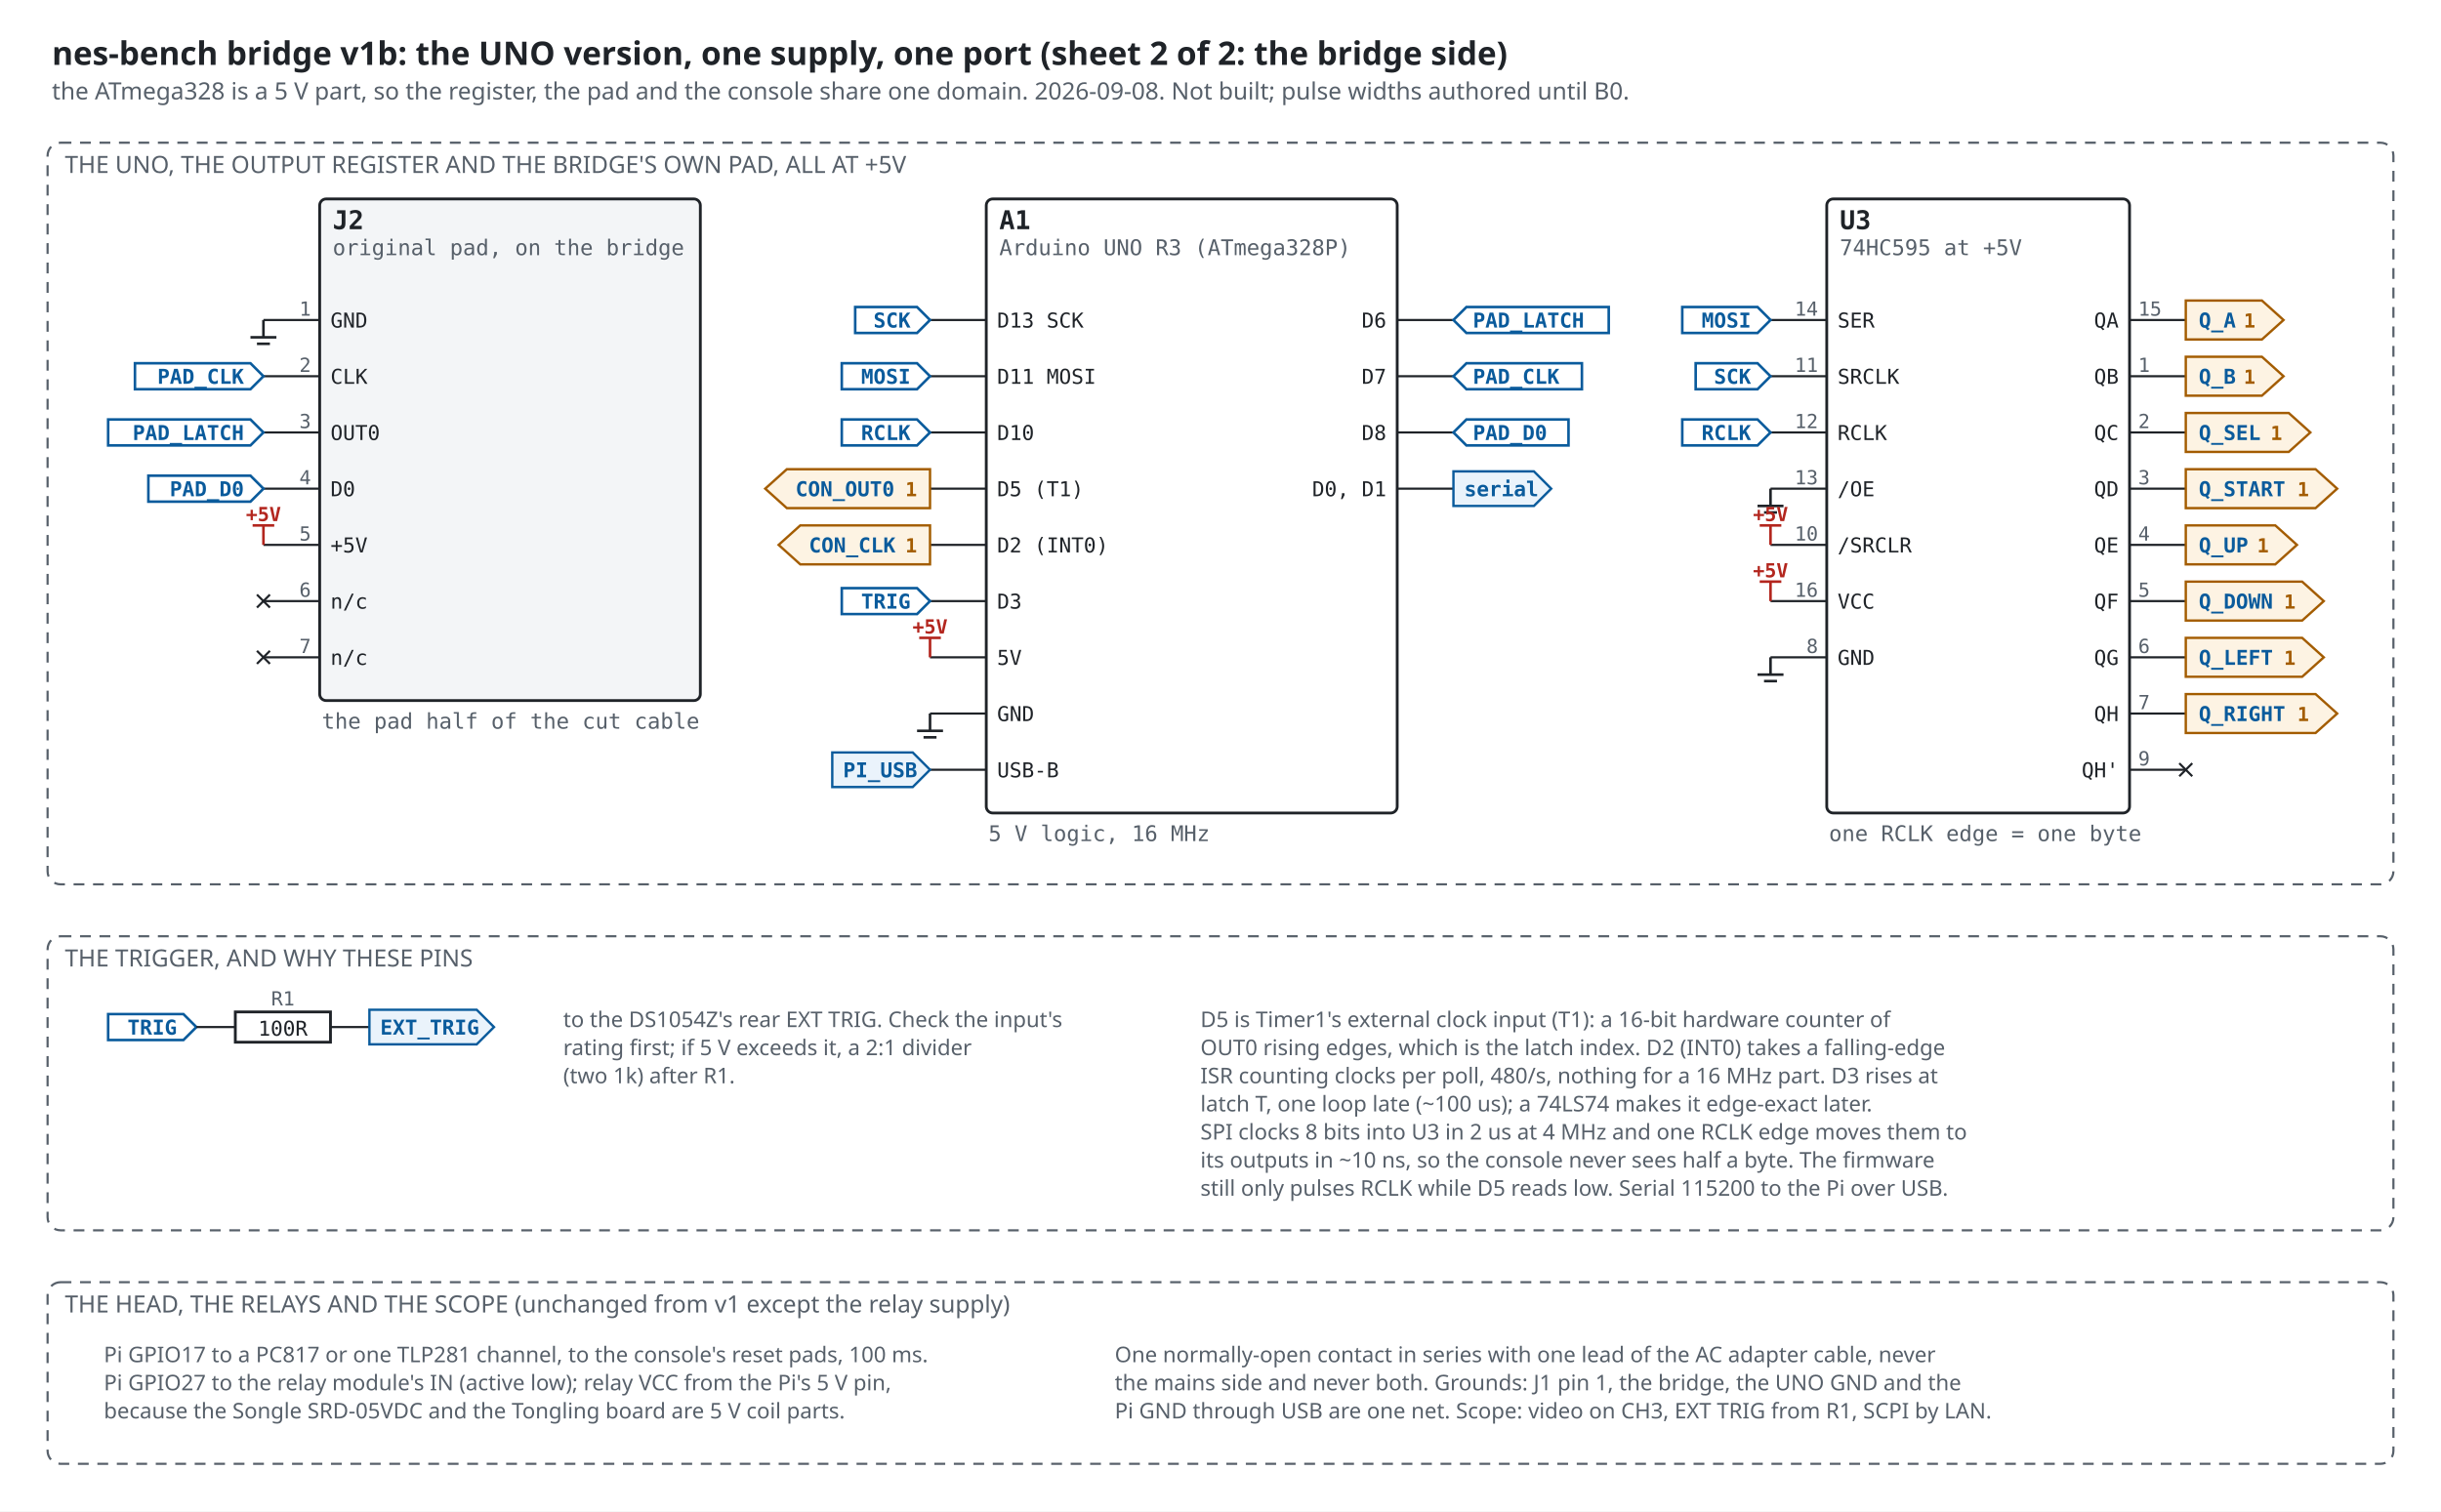
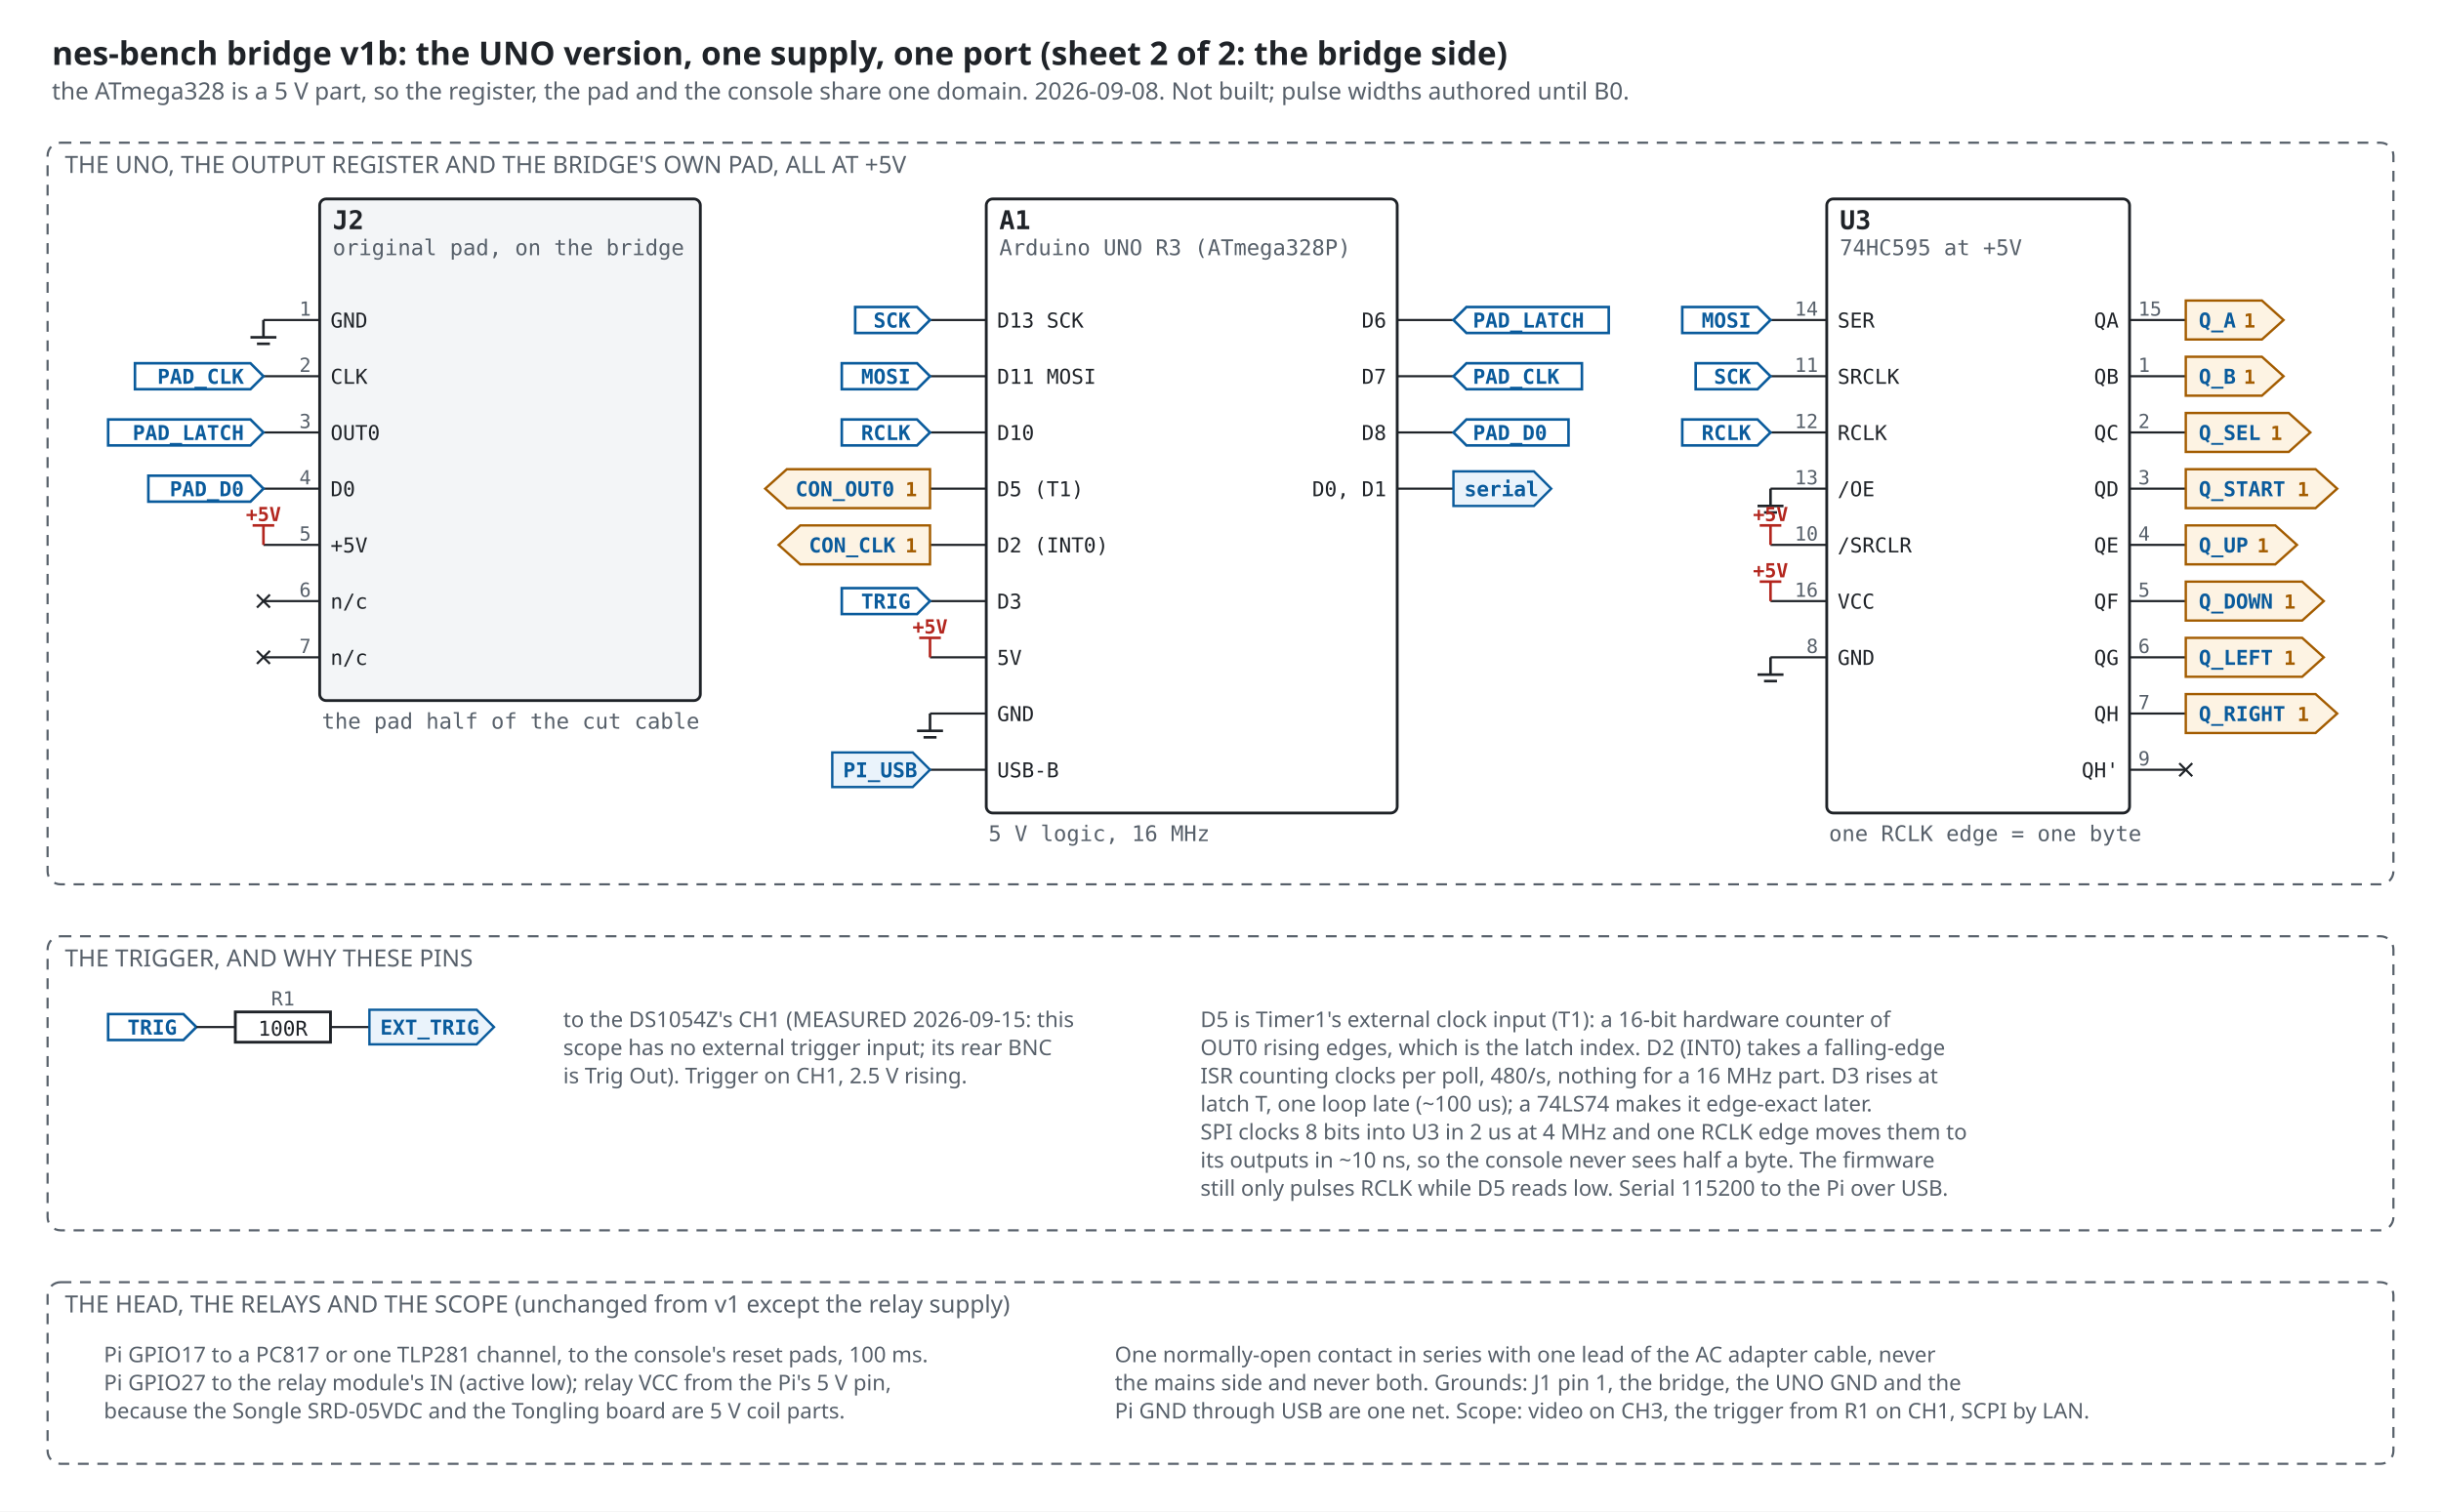
<svg xmlns="http://www.w3.org/2000/svg" viewBox="0 0 1128.6 699.0" width="1128.6" height="699.0" role="img" aria-label="nes-bench bridge v1b: the UNO version, one supply, one port  (sheet 2 of 2: the bridge side)">
  <style>
    text { font-family: ui-monospace, "SF Mono", Menlo, Consolas, monospace; fill: #1f2328; }
    .title { font-size: 15px; font-weight: 700; font-family: ui-sans-serif, system-ui, sans-serif; }
    .sub { font-size: 11px; fill: #57606a; font-family: ui-sans-serif, system-ui, sans-serif; }
    .ref { font-size: 12px; font-weight: 700; }
    .part { font-size: 10px; fill: #57606a; }
    .pin { font-size: 9.5px; }
    .pinno { font-size: 9px; fill: #57606a; }
    .linkflag { fill: #fdf3e3; stroke: #a35c00; stroke-width: 1.1; }
    .linkno { font-size: 9px; fill: #a35c00; font-weight: 700; }
    .net { font-size: 9.5px; fill: #0a5b9c; font-weight: 600; }
    .rail5 { font-size: 9px; fill: #b3261e; font-weight: 700; }
    .rail3 { font-size: 9px; fill: #b35c00; font-weight: 700; }
    .gnd { font-size: 9px; fill: #1f2328; font-weight: 700; }
    .note { font-size: 10px; fill: #57606a; font-family: ui-sans-serif, system-ui, sans-serif; }
    .box { fill: #ffffff; stroke: #1f2328; stroke-width: 1.3; }
    .offsheet { fill: #eaf3fb; stroke: #0a5b9c; stroke-width: 1.1; }
    .conn { fill: #f3f5f7; stroke: #1f2328; stroke-width: 1.3; }
    .zone { fill: none; stroke: #57606a; stroke-dasharray: 5 4; stroke-width: 1; }
    .lead { stroke: #1f2328; stroke-width: 1; }
    .wire { stroke: #0a5b9c; stroke-width: 1.2; fill: none; }
    .w5 { stroke: #b3261e; stroke-width: 1.2; fill: none; }
    .w3 { stroke: #b35c00; stroke-width: 1.2; fill: none; }
    .wg { stroke: #1f2328; stroke-width: 1.2; fill: none; }
    .lane { stroke: #1f2328; stroke-width: 1.4; fill: none; }
    .lanelbl { font-size: 11px; font-weight: 700; }
    .win { fill: #b3261e; fill-opacity: 0.10; stroke: none; }
    .safe { fill: #1a7f37; fill-opacity: 0.12; stroke: none; }
    .mark { stroke: #0a5b9c; stroke-width: 1.2; stroke-dasharray: 3 3; }
    .auth { font-size: 9px; fill: #b3261e; font-family: ui-sans-serif, system-ui, sans-serif; font-style: italic; }
  </style>
  <rect x="0" y="0" width="1128.6" height="699.0" fill="#ffffff" />
  <g class="sheet-heading" data-height="60">
    <text class="title" x="24" y="30">nes-bench bridge v1b: the UNO version, one supply, one port  (sheet 2 of 2: the bridge side)</text>
    <text class="sub" x="24" y="46">the ATmega328 is a 5 V part, so the register, the pad and the console share one domain. 2026-09-08. Not built; pulse widths authored until B0.</text>
  </g>
  <rect class="zone" x="22" y="66" width="1084.6" height="343.0" rx="6" />
  <text class="sub" x="30" y="80" text-anchor="start">THE UNO, THE OUTPUT REGISTER AND THE BRIDGE'S OWN PAD, ALL AT +5V</text>
  <rect class="zone" x="22" y="433.0" width="1084.6" height="136.0" rx="6" />
  <text class="sub" x="30" y="447.0" text-anchor="start">THE TRIGGER, AND WHY THESE PINS</text>
  <rect class="zone" x="22" y="593.0" width="1084.6" height="84.0" rx="6" />
  <text class="sub" x="30" y="607.0" text-anchor="start">THE HEAD, THE RELAYS AND THE SCOPE (unchanged from v1 except the relay supply)</text>
  <rect class="conn" x="147.8" y="92.0" width="176.0" height="232" rx="3" />
  <text class="ref" x="153.8" y="106.0" text-anchor="start">J2</text>
  <text class="part" x="153.8" y="118.0" text-anchor="start">original pad, on the bridge</text>
  <text class="part" x="148.8" y="337.0" text-anchor="start">the pad half of the cut cable</text>
  <line class="lead" x1="121.8" y1="148.0" x2="147.8" y2="148.0" />
  <text class="pin" x="152.8" y="151.5" text-anchor="start">GND</text>
  <text class="pinno" x="143.8" y="146.0" text-anchor="end">1</text>
  <line class="wg" x1="121.8" y1="148.0" x2="121.8" y2="156.0" />
  <line class="wg" x1="115.8" y1="156.0" x2="127.8" y2="156.0" />
  <line class="wg" x1="118.8" y1="159.0" x2="124.8" y2="159.0" />
  <line class="lead" x1="121.8" y1="174.0" x2="147.8" y2="174.0" />
  <text class="pin" x="152.8" y="177.5" text-anchor="start">CLK</text>
  <text class="pinno" x="143.8" y="172.0" text-anchor="end">2</text>
  <path class="wire" d="M121.8,174.0 l-6,-6 h-53.4 v12 h53.4 z" />
  <text class="net" x="112.8" y="177.5" text-anchor="end">PAD_CLK</text>
  <line class="lead" x1="121.8" y1="200.0" x2="147.8" y2="200.0" />
  <text class="pin" x="152.8" y="203.5" text-anchor="start">OUT0</text>
  <text class="pinno" x="143.8" y="198.0" text-anchor="end">3</text>
  <path class="wire" d="M121.8,200.0 l-6,-6 h-65.8 v12 h65.8 z" />
  <text class="net" x="112.8" y="203.5" text-anchor="end">PAD_LATCH</text>
  <line class="lead" x1="121.8" y1="226.0" x2="147.8" y2="226.0" />
  <text class="pin" x="152.8" y="229.5" text-anchor="start">D0</text>
  <text class="pinno" x="143.8" y="224.0" text-anchor="end">4</text>
  <path class="wire" d="M121.8,226.0 l-6,-6 h-47.2 v12 h47.2 z" />
  <text class="net" x="112.8" y="229.5" text-anchor="end">PAD_D0</text>
  <line class="lead" x1="121.8" y1="252.0" x2="147.8" y2="252.0" />
  <text class="pin" x="152.8" y="255.5" text-anchor="start">+5V</text>
  <text class="pinno" x="143.8" y="250.0" text-anchor="end">5</text>
  <line class="w5" x1="121.8" y1="252.0" x2="121.8" y2="243.0" />
  <line class="w5" x1="116.8" y1="243.0" x2="126.8" y2="243.0" />
  <text class="rail5" x="121.8" y="241.0" text-anchor="middle">+5V</text>
  <line class="lead" x1="121.8" y1="278.0" x2="147.8" y2="278.0" />
  <text class="pin" x="152.8" y="281.5" text-anchor="start">n/c</text>
  <text class="pinno" x="143.8" y="276.0" text-anchor="end">6</text>
  <line class="lead" x1="118.8" y1="275.0" x2="124.8" y2="281.0" />
  <line class="lead" x1="118.8" y1="281.0" x2="124.8" y2="275.0" />
  <line class="lead" x1="121.8" y1="304.0" x2="147.8" y2="304.0" />
  <text class="pin" x="152.8" y="307.5" text-anchor="start">n/c</text>
  <text class="pinno" x="143.8" y="302.0" text-anchor="end">7</text>
  <line class="lead" x1="118.8" y1="301.0" x2="124.8" y2="307.0" />
  <line class="lead" x1="118.8" y1="307.0" x2="124.8" y2="301.0" />
  <rect class="box" x="456.0" y="92.0" width="190" height="284" rx="3" />
  <text class="ref" x="462.0" y="106.0" text-anchor="start">A1</text>
  <text class="part" x="462.0" y="118.0" text-anchor="start">Arduino UNO R3 (ATmega328P)</text>
  <text class="part" x="457.0" y="389.0" text-anchor="start">5 V logic, 16 MHz</text>
  <line class="lead" x1="430.0" y1="148.0" x2="456.0" y2="148.0" />
  <text class="pin" x="461.0" y="151.5" text-anchor="start">D13 SCK</text>
  <path class="wire" d="M430.0,148.0 l-6,-6 h-28.6 v12 h28.6 z" />
  <text class="net" x="421.0" y="151.5" text-anchor="end">SCK</text>
  <line class="lead" x1="430.0" y1="174.0" x2="456.0" y2="174.0" />
  <text class="pin" x="461.0" y="177.5" text-anchor="start">D11 MOSI</text>
  <path class="wire" d="M430.0,174.0 l-6,-6 h-34.8 v12 h34.8 z" />
  <text class="net" x="421.0" y="177.5" text-anchor="end">MOSI</text>
  <line class="lead" x1="430.0" y1="200.0" x2="456.0" y2="200.0" />
  <text class="pin" x="461.0" y="203.5" text-anchor="start">D10</text>
  <path class="wire" d="M430.0,200.0 l-6,-6 h-34.8 v12 h34.8 z" />
  <text class="net" x="421.0" y="203.5" text-anchor="end">RCLK</text>
  <line class="lead" x1="430.0" y1="226.0" x2="456.0" y2="226.0" />
  <text class="pin" x="461.0" y="229.5" text-anchor="start">D5 (T1)</text>
  <path class="linkflag" d="M353.8 226.0 L363.8 217.0 L430.0 217.0 L430.0 235.0 L363.8 235.0 Z" />
  <text class="net" x="367.8" y="229.5" text-anchor="start">CON_OUT0</text>
  <text class="linkno" x="424.0" y="229.5" text-anchor="end">1</text>
  <line class="lead" x1="430.0" y1="252.0" x2="456.0" y2="252.0" />
  <text class="pin" x="461.0" y="255.5" text-anchor="start">D2 (INT0)</text>
  <path class="linkflag" d="M360.0 252.0 L370.0 243.0 L430.0 243.0 L430.0 261.0 L370.0 261.0 Z" />
  <text class="net" x="374.0" y="255.5" text-anchor="start">CON_CLK</text>
  <text class="linkno" x="424.0" y="255.5" text-anchor="end">1</text>
  <line class="lead" x1="430.0" y1="278.0" x2="456.0" y2="278.0" />
  <text class="pin" x="461.0" y="281.5" text-anchor="start">D3</text>
  <path class="wire" d="M430.0,278.0 l-6,-6 h-34.8 v12 h34.8 z" />
  <text class="net" x="421.0" y="281.5" text-anchor="end">TRIG</text>
  <line class="lead" x1="430.0" y1="304.0" x2="456.0" y2="304.0" />
  <text class="pin" x="461.0" y="307.5" text-anchor="start">5V</text>
  <line class="w5" x1="430.0" y1="304.0" x2="430.0" y2="295.0" />
  <line class="w5" x1="425.0" y1="295.0" x2="435.0" y2="295.0" />
  <text class="rail5" x="430.0" y="293.0" text-anchor="middle">+5V</text>
  <line class="lead" x1="430.0" y1="330.0" x2="456.0" y2="330.0" />
  <text class="pin" x="461.0" y="333.5" text-anchor="start">GND</text>
  <line class="wg" x1="430.0" y1="330.0" x2="430.0" y2="338.0" />
  <line class="wg" x1="424.0" y1="338.0" x2="436.0" y2="338.0" />
  <line class="wg" x1="427.0" y1="341.0" x2="433.0" y2="341.0" />
  <line class="lead" x1="430.0" y1="356.0" x2="456.0" y2="356.0" />
  <text class="pin" x="461.0" y="359.5" text-anchor="start">USB-B</text>
  <path class="offsheet" d="M384.8 348.0 L422.0 348.0 L430.0 356.0 L422.0 364.0 L384.8 364.0 Z" />
  <text class="net" x="389.8" y="359.5" text-anchor="start">PI_USB</text>
  <line class="lead" x1="646.0" y1="148.0" x2="672.0" y2="148.0" />
  <text class="pin" x="641.0" y="151.5" text-anchor="end">D6</text>
  <path class="wire" d="M672.0,148.0 l6,-6 h65.8 v12 h-65.8 z" />
  <text class="net" x="681.0" y="151.5" text-anchor="start">PAD_LATCH</text>
  <line class="lead" x1="646.0" y1="174.0" x2="672.0" y2="174.0" />
  <text class="pin" x="641.0" y="177.5" text-anchor="end">D7</text>
  <path class="wire" d="M672.0,174.0 l6,-6 h53.4 v12 h-53.4 z" />
  <text class="net" x="681.0" y="177.5" text-anchor="start">PAD_CLK</text>
  <line class="lead" x1="646.0" y1="200.0" x2="672.0" y2="200.0" />
  <text class="pin" x="641.0" y="203.5" text-anchor="end">D8</text>
  <path class="wire" d="M672.0,200.0 l6,-6 h47.2 v12 h-47.2 z" />
  <text class="net" x="681.0" y="203.5" text-anchor="start">PAD_D0</text>
  <line class="lead" x1="646.0" y1="226.0" x2="672.0" y2="226.0" />
  <text class="pin" x="641.0" y="229.5" text-anchor="end">D0, D1</text>
  <path class="offsheet" d="M672.0 218.0 L709.2 218.0 L717.2 226.0 L709.2 234.0 L672.0 234.0 Z" />
  <text class="net" x="677.0" y="229.5" text-anchor="start">serial</text>
  <rect class="box" x="844.6" y="92.0" width="140" height="284" rx="3" />
  <text class="ref" x="850.6" y="106.0" text-anchor="start">U3</text>
  <text class="part" x="850.6" y="118.0" text-anchor="start">74HC595  at +5V</text>
  <text class="part" x="845.6" y="389.0" text-anchor="start">one RCLK edge = one byte</text>
  <line class="lead" x1="818.6" y1="148.0" x2="844.6" y2="148.0" />
  <text class="pin" x="849.6" y="151.5" text-anchor="start">SER</text>
  <text class="pinno" x="840.6" y="146.0" text-anchor="end">14</text>
  <path class="wire" d="M818.6,148.0 l-6,-6 h-34.8 v12 h34.8 z" />
  <text class="net" x="809.6" y="151.5" text-anchor="end">MOSI</text>
  <line class="lead" x1="818.6" y1="174.0" x2="844.6" y2="174.0" />
  <text class="pin" x="849.6" y="177.5" text-anchor="start">SRCLK</text>
  <text class="pinno" x="840.6" y="172.0" text-anchor="end">11</text>
  <path class="wire" d="M818.6,174.0 l-6,-6 h-28.6 v12 h28.6 z" />
  <text class="net" x="809.6" y="177.5" text-anchor="end">SCK</text>
  <line class="lead" x1="818.6" y1="200.0" x2="844.6" y2="200.0" />
  <text class="pin" x="849.6" y="203.5" text-anchor="start">RCLK</text>
  <text class="pinno" x="840.6" y="198.0" text-anchor="end">12</text>
  <path class="wire" d="M818.6,200.0 l-6,-6 h-34.8 v12 h34.8 z" />
  <text class="net" x="809.6" y="203.5" text-anchor="end">RCLK</text>
  <line class="lead" x1="818.6" y1="226.0" x2="844.6" y2="226.0" />
  <text class="pin" x="849.6" y="229.5" text-anchor="start">/OE</text>
  <text class="pinno" x="840.6" y="224.0" text-anchor="end">13</text>
  <line class="wg" x1="818.6" y1="226.0" x2="818.6" y2="234.0" />
  <line class="wg" x1="812.6" y1="234.0" x2="824.6" y2="234.0" />
  <line class="wg" x1="815.6" y1="237.0" x2="821.6" y2="237.0" />
  <line class="lead" x1="818.6" y1="252.0" x2="844.6" y2="252.0" />
  <text class="pin" x="849.6" y="255.5" text-anchor="start">/SRCLR</text>
  <text class="pinno" x="840.6" y="250.0" text-anchor="end">10</text>
  <line class="w5" x1="818.6" y1="252.0" x2="818.6" y2="243.0" />
  <line class="w5" x1="813.6" y1="243.0" x2="823.6" y2="243.0" />
  <text class="rail5" x="818.6" y="241.0" text-anchor="middle">+5V</text>
  <line class="lead" x1="818.6" y1="278.0" x2="844.6" y2="278.0" />
  <text class="pin" x="849.6" y="281.5" text-anchor="start">VCC</text>
  <text class="pinno" x="840.6" y="276.0" text-anchor="end">16</text>
  <line class="w5" x1="818.6" y1="278.0" x2="818.6" y2="269.0" />
  <line class="w5" x1="813.6" y1="269.0" x2="823.6" y2="269.0" />
  <text class="rail5" x="818.6" y="267.0" text-anchor="middle">+5V</text>
  <line class="lead" x1="818.6" y1="304.0" x2="844.6" y2="304.0" />
  <text class="pin" x="849.6" y="307.5" text-anchor="start">GND</text>
  <text class="pinno" x="840.6" y="302.0" text-anchor="end">8</text>
  <line class="wg" x1="818.6" y1="304.0" x2="818.6" y2="312.0" />
  <line class="wg" x1="812.6" y1="312.0" x2="824.6" y2="312.0" />
  <line class="wg" x1="815.6" y1="315.0" x2="821.6" y2="315.0" />
  <line class="lead" x1="984.6" y1="148.0" x2="1010.6" y2="148.0" />
  <text class="pin" x="979.6" y="151.5" text-anchor="end">QA</text>
  <text class="pinno" x="988.6" y="146.0" text-anchor="start">15</text>
  <path class="linkflag" d="M1055.8 148.0 L1045.8 139.0 L1010.6 139.0 L1010.6 157.0 L1045.8 157.0 Z" />
  <text class="net" x="1016.6" y="151.5" text-anchor="start">Q_A</text>
  <text class="linkno" x="1042.8" y="151.5" text-anchor="end">1</text>
  <line class="lead" x1="984.6" y1="174.0" x2="1010.6" y2="174.0" />
  <text class="pin" x="979.6" y="177.5" text-anchor="end">QB</text>
  <text class="pinno" x="988.6" y="172.0" text-anchor="start">1</text>
  <path class="linkflag" d="M1055.8 174.0 L1045.8 165.0 L1010.6 165.0 L1010.6 183.0 L1045.8 183.0 Z" />
  <text class="net" x="1016.6" y="177.5" text-anchor="start">Q_B</text>
  <text class="linkno" x="1042.8" y="177.5" text-anchor="end">1</text>
  <line class="lead" x1="984.6" y1="200.0" x2="1010.6" y2="200.0" />
  <text class="pin" x="979.6" y="203.5" text-anchor="end">QC</text>
  <text class="pinno" x="988.6" y="198.0" text-anchor="start">2</text>
  <path class="linkflag" d="M1068.2 200.0 L1058.2 191.0 L1010.6 191.0 L1010.6 209.0 L1058.2 209.0 Z" />
  <text class="net" x="1016.6" y="203.5" text-anchor="start">Q_SEL</text>
  <text class="linkno" x="1055.2" y="203.5" text-anchor="end">1</text>
  <line class="lead" x1="984.6" y1="226.0" x2="1010.6" y2="226.0" />
  <text class="pin" x="979.6" y="229.5" text-anchor="end">QD</text>
  <text class="pinno" x="988.6" y="224.0" text-anchor="start">3</text>
  <path class="linkflag" d="M1080.6 226.0 L1070.6 217.0 L1010.6 217.0 L1010.6 235.0 L1070.6 235.0 Z" />
  <text class="net" x="1016.6" y="229.5" text-anchor="start">Q_START</text>
  <text class="linkno" x="1067.6" y="229.5" text-anchor="end">1</text>
  <line class="lead" x1="984.6" y1="252.0" x2="1010.6" y2="252.0" />
  <text class="pin" x="979.6" y="255.5" text-anchor="end">QE</text>
  <text class="pinno" x="988.6" y="250.0" text-anchor="start">4</text>
  <path class="linkflag" d="M1062.0 252.0 L1052.0 243.0 L1010.6 243.0 L1010.6 261.0 L1052.0 261.0 Z" />
  <text class="net" x="1016.6" y="255.5" text-anchor="start">Q_UP</text>
  <text class="linkno" x="1049.0" y="255.5" text-anchor="end">1</text>
  <line class="lead" x1="984.6" y1="278.0" x2="1010.6" y2="278.0" />
  <text class="pin" x="979.6" y="281.5" text-anchor="end">QF</text>
  <text class="pinno" x="988.6" y="276.0" text-anchor="start">5</text>
  <path class="linkflag" d="M1074.4 278.0 L1064.4 269.0 L1010.6 269.0 L1010.6 287.0 L1064.4 287.0 Z" />
  <text class="net" x="1016.6" y="281.5" text-anchor="start">Q_DOWN</text>
  <text class="linkno" x="1061.4" y="281.5" text-anchor="end">1</text>
  <line class="lead" x1="984.6" y1="304.0" x2="1010.6" y2="304.0" />
  <text class="pin" x="979.6" y="307.5" text-anchor="end">QG</text>
  <text class="pinno" x="988.6" y="302.0" text-anchor="start">6</text>
  <path class="linkflag" d="M1074.4 304.0 L1064.4 295.0 L1010.6 295.0 L1010.6 313.0 L1064.4 313.0 Z" />
  <text class="net" x="1016.6" y="307.5" text-anchor="start">Q_LEFT</text>
  <text class="linkno" x="1061.4" y="307.5" text-anchor="end">1</text>
  <line class="lead" x1="984.6" y1="330.0" x2="1010.6" y2="330.0" />
  <text class="pin" x="979.6" y="333.5" text-anchor="end">QH</text>
  <text class="pinno" x="988.6" y="328.0" text-anchor="start">7</text>
  <path class="linkflag" d="M1080.6 330.0 L1070.6 321.0 L1010.6 321.0 L1010.6 339.0 L1070.6 339.0 Z" />
  <text class="net" x="1016.6" y="333.5" text-anchor="start">Q_RIGHT</text>
  <text class="linkno" x="1067.6" y="333.5" text-anchor="end">1</text>
  <line class="lead" x1="984.6" y1="356.0" x2="1010.6" y2="356.0" />
  <text class="pin" x="979.6" y="359.5" text-anchor="end">QH'</text>
  <text class="pinno" x="988.6" y="354.0" text-anchor="start">9</text>
  <line class="lead" x1="1007.6" y1="353.0" x2="1013.6" y2="359.0" />
  <line class="lead" x1="1007.6" y1="359.0" x2="1013.6" y2="353.0" />
  <path class="wire" d="M90.8,475.0 l-6,-6 h-34.8 v12 h34.8 z" />
  <text class="net" x="81.8" y="478.5" text-anchor="end">TRIG</text>
  <line class="lead" x1="90.8" y1="475.0" x2="108.8" y2="475.0" />
  <rect class="box" x="108.8" y="468.0" width="44" height="14" />
  <line class="lead" x1="152.8" y1="475.0" x2="170.8" y2="475.0" />
  <text class="pinno" x="130.8" y="465.0" text-anchor="middle">R1</text>
  <text class="pin" x="130.8" y="479.0" text-anchor="middle">100R</text>
  <path class="offsheet" d="M170.8 467.0 L220.4 467.0 L228.4 475.0 L220.4 483.0 L170.8 483.0 Z" />
  <text class="net" x="175.8" y="478.5" text-anchor="start">EXT_TRIG</text>
-   <text class="note" x="260.4" y="475.0" text-anchor="start">to the DS1054Z's rear EXT TRIG. Check the input's</text>
-   <text class="note" x="260.4" y="488.0" text-anchor="start">rating first; if 5 V exceeds it, a 2:1 divider</text>
-   <text class="note" x="260.4" y="501.0" text-anchor="start">(two 1k) after R1.</text>
+   <text class="note" x="260.4" y="475.0" text-anchor="start">to the DS1054Z's CH1 (MEASURED 2026-09-15: this</text>
+   <text class="note" x="260.4" y="488.0" text-anchor="start">scope has no external trigger input; its rear BNC</text>
+   <text class="note" x="260.4" y="501.0" text-anchor="start">is Trig Out). Trigger on CH1, 2.5 V rising.</text>
  <text class="note" x="555.0" y="475.0" text-anchor="start">D5 is Timer1's external clock input (T1): a 16-bit hardware counter of</text>
  <text class="note" x="555.0" y="488.0" text-anchor="start">OUT0 rising edges, which is the latch index. D2 (INT0) takes a falling-edge</text>
  <text class="note" x="555.0" y="501.0" text-anchor="start">ISR counting clocks per poll, 480/s, nothing for a 16 MHz part. D3 rises at</text>
  <text class="note" x="555.0" y="514.0" text-anchor="start">latch T, one loop late (~100 us); a 74LS74 makes it edge-exact later.</text>
  <text class="note" x="555.0" y="527.0" text-anchor="start">SPI clocks 8 bits into U3 in 2 us at 4 MHz and one RCLK edge moves them to</text>
  <text class="note" x="555.0" y="540.0" text-anchor="start">its outputs in ~10 ns, so the console never sees half a byte. The firmware</text>
  <text class="note" x="555.0" y="553.0" text-anchor="start">still only pulses RCLK while D5 reads low. Serial 115200 to the Pi over USB.</text>
  <text class="note" x="48.0" y="630.0" text-anchor="start">Pi GPIO17 to a PC817 or one TLP281 channel, to the console's reset pads, 100 ms.</text>
  <text class="note" x="48.0" y="643.0" text-anchor="start">Pi GPIO27 to the relay module's IN (active low); relay VCC from the Pi's 5 V pin,</text>
  <text class="note" x="48.0" y="656.0" text-anchor="start">because the Songle SRD-05VDC and the Tongling board are 5 V coil parts.</text>
  <text class="note" x="515.4" y="630.0" text-anchor="start">One normally-open contact in series with one lead of the AC adapter cable, never</text>
  <text class="note" x="515.4" y="643.0" text-anchor="start">the mains side and never both. Grounds: J1 pin 1, the bridge, the UNO GND and the</text>
-   <text class="note" x="515.4" y="656.0" text-anchor="start">Pi GND through USB are one net. Scope: video on CH3, EXT TRIG from R1, SCPI by LAN.</text>
+   <text class="note" x="515.4" y="656.0" text-anchor="start">Pi GND through USB are one net. Scope: video on CH3, the trigger from R1 on CH1, SCPI by LAN.</text>
</svg>
